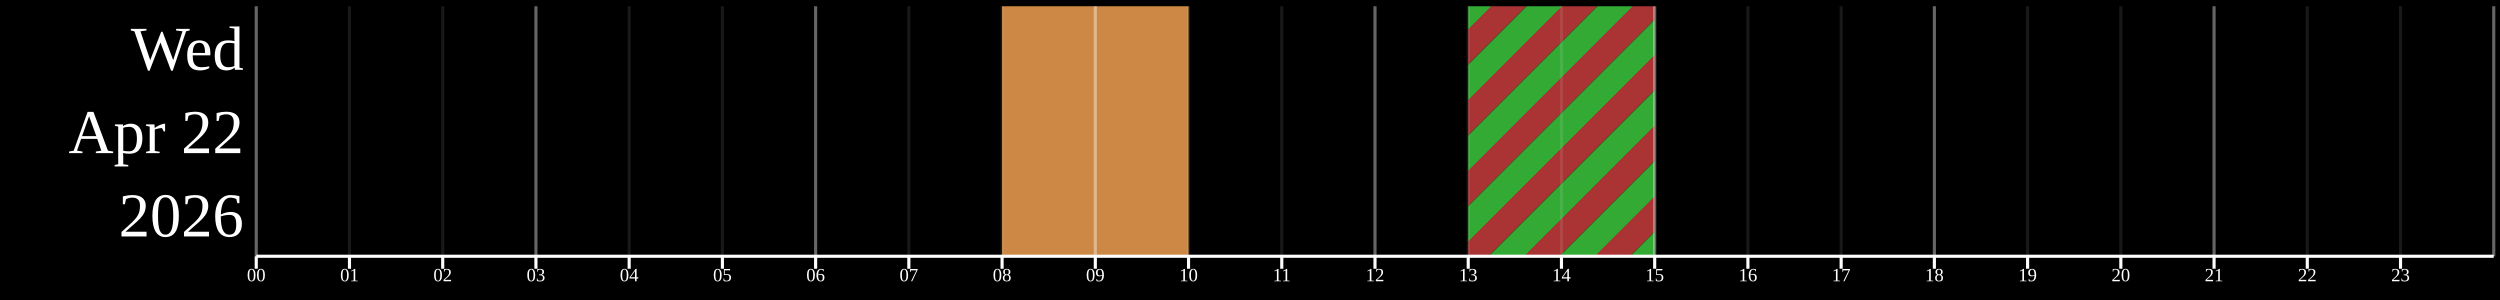
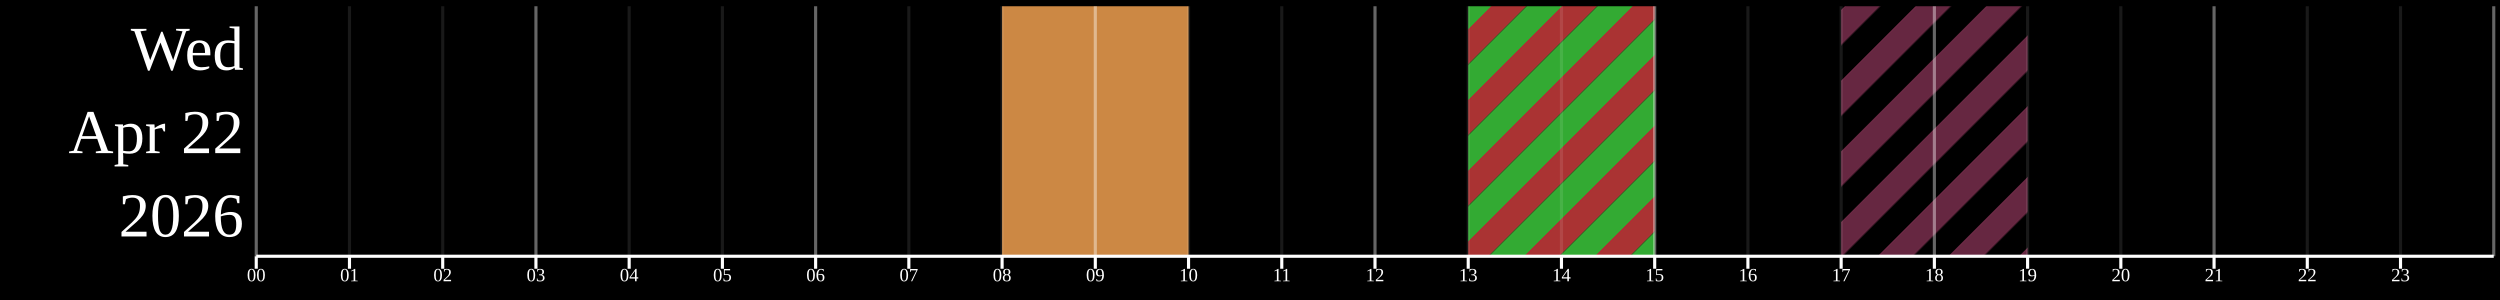
<svg xmlns="http://www.w3.org/2000/svg" width="800" height="96" viewBox="0 0 800 96" style="user-select:none;-webkit-user-select:none;-webkit-touch-callout:none">
  <defs>
    <pattern id="ds-0" patternUnits="userSpaceOnUse" width="16" height="80" patternTransform="rotate(45)">
      <rect x="0" y="0" width="8" height="80" fill="#aa3333" />
      <rect x="8" y="0" width="8" height="80" fill="#33aa33" />
+     </pattern>
+     <pattern id="ds-1" patternUnits="userSpaceOnUse" width="16" height="80" patternTransform="rotate(45)">
+       <rect x="0" y="0" width="8" height="80" fill="#662741" />
+       <rect x="8" y="0" width="8" height="80" fill="none" />
    </pattern>
  </defs>
  <rect class="bg" width="100%" height="100%" fill="black" />
  <g class="plot" transform="translate(2,2)">
    <g class="day-label" data-day="0" transform="translate(0,0)">
      <text class="date-label" x="76" y="13.333" dy="0.35em" fill="white" text-anchor="end" font-size="20">Wed</text>
      <text class="date-label" x="76" y="40" dy="0.35em" fill="white" text-anchor="end" font-size="20">Apr 22</text>
      <text class="date-label" x="76" y="66.667" dy="0.35em" fill="white" text-anchor="end" font-size="20">2026</text>
    </g>
    <g class="day-data" data-day="0" data-from="2025-04-22T00:00:00.000Z" data-to="2025-04-23T00:00:00.000Z" data-axis="x" data-lo="82" data-hi="798">
      <g class="field" data-field="tasks">
        <rect class="block" x="318.667" y="0" width="59.667" height="80" fill="#cc8844" data-field="tasks" data-state="solo" data-from="2025-04-22T08:00:00.000Z" data-to="2025-04-22T10:00:00.000Z" />
        <rect class="block multi-state" x="467.833" y="0" width="59.667" height="80" fill="url(#ds-0)" data-field="tasks" data-state="multi" data-from="2025-04-22T13:00:00.000Z" data-to="2025-04-22T15:00:00.000Z" />
+         <rect class="block multi-state" x="587.167" y="0" width="59.667" height="80" fill="url(#ds-1)" data-field="tasks" data-state="deep, false" data-from="2025-04-22T17:00:00.000Z" data-to="2025-04-22T19:00:00.000Z" />
      </g>
    </g>
    <line class="axis" x1="80" x2="796" y1="80" y2="80" stroke="white" />
    <line class="tick" x1="80" x2="80" y1="80" y2="84" stroke="white" />
    <text class="tick-label" x="80" y="88" text-anchor="middle" fill="white" font-size="6">00</text>
    <line class="tick" x1="109.833" x2="109.833" y1="80" y2="84" stroke="white" />
    <text class="tick-label" x="109.833" y="88" text-anchor="middle" fill="white" font-size="6">01</text>
    <line class="tick" x1="139.667" x2="139.667" y1="80" y2="84" stroke="white" />
    <text class="tick-label" x="139.667" y="88" text-anchor="middle" fill="white" font-size="6">02</text>
    <line class="tick" x1="169.5" x2="169.5" y1="80" y2="84" stroke="white" />
    <text class="tick-label" x="169.5" y="88" text-anchor="middle" fill="white" font-size="6">03</text>
    <line class="tick" x1="199.333" x2="199.333" y1="80" y2="84" stroke="white" />
    <text class="tick-label" x="199.333" y="88" text-anchor="middle" fill="white" font-size="6">04</text>
    <line class="tick" x1="229.167" x2="229.167" y1="80" y2="84" stroke="white" />
    <text class="tick-label" x="229.167" y="88" text-anchor="middle" fill="white" font-size="6">05</text>
    <line class="tick" x1="259" x2="259" y1="80" y2="84" stroke="white" />
    <text class="tick-label" x="259" y="88" text-anchor="middle" fill="white" font-size="6">06</text>
    <line class="tick" x1="288.833" x2="288.833" y1="80" y2="84" stroke="white" />
    <text class="tick-label" x="288.833" y="88" text-anchor="middle" fill="white" font-size="6">07</text>
    <line class="tick" x1="318.667" x2="318.667" y1="80" y2="84" stroke="white" />
    <text class="tick-label" x="318.667" y="88" text-anchor="middle" fill="white" font-size="6">08</text>
    <line class="tick" x1="348.5" x2="348.5" y1="80" y2="84" stroke="white" />
    <text class="tick-label" x="348.5" y="88" text-anchor="middle" fill="white" font-size="6">09</text>
    <line class="tick" x1="378.333" x2="378.333" y1="80" y2="84" stroke="white" />
    <text class="tick-label" x="378.333" y="88" text-anchor="middle" fill="white" font-size="6">10</text>
    <line class="tick" x1="408.167" x2="408.167" y1="80" y2="84" stroke="white" />
    <text class="tick-label" x="408.167" y="88" text-anchor="middle" fill="white" font-size="6">11</text>
    <line class="tick" x1="438" x2="438" y1="80" y2="84" stroke="white" />
    <text class="tick-label" x="438" y="88" text-anchor="middle" fill="white" font-size="6">12</text>
    <line class="tick" x1="467.833" x2="467.833" y1="80" y2="84" stroke="white" />
    <text class="tick-label" x="467.833" y="88" text-anchor="middle" fill="white" font-size="6">13</text>
    <line class="tick" x1="497.667" x2="497.667" y1="80" y2="84" stroke="white" />
    <text class="tick-label" x="497.667" y="88" text-anchor="middle" fill="white" font-size="6">14</text>
    <line class="tick" x1="527.5" x2="527.5" y1="80" y2="84" stroke="white" />
    <text class="tick-label" x="527.5" y="88" text-anchor="middle" fill="white" font-size="6">15</text>
    <line class="tick" x1="557.333" x2="557.333" y1="80" y2="84" stroke="white" />
    <text class="tick-label" x="557.333" y="88" text-anchor="middle" fill="white" font-size="6">16</text>
    <line class="tick" x1="587.167" x2="587.167" y1="80" y2="84" stroke="white" />
    <text class="tick-label" x="587.167" y="88" text-anchor="middle" fill="white" font-size="6">17</text>
    <line class="tick" x1="617" x2="617" y1="80" y2="84" stroke="white" />
    <text class="tick-label" x="617" y="88" text-anchor="middle" fill="white" font-size="6">18</text>
    <line class="tick" x1="646.833" x2="646.833" y1="80" y2="84" stroke="white" />
    <text class="tick-label" x="646.833" y="88" text-anchor="middle" fill="white" font-size="6">19</text>
    <line class="tick" x1="676.667" x2="676.667" y1="80" y2="84" stroke="white" />
    <text class="tick-label" x="676.667" y="88" text-anchor="middle" fill="white" font-size="6">20</text>
    <line class="tick" x1="706.5" x2="706.5" y1="80" y2="84" stroke="white" />
    <text class="tick-label" x="706.5" y="88" text-anchor="middle" fill="white" font-size="6">21</text>
    <line class="tick" x1="736.333" x2="736.333" y1="80" y2="84" stroke="white" />
    <text class="tick-label" x="736.333" y="88" text-anchor="middle" fill="white" font-size="6">22</text>
    <line class="tick" x1="766.167" x2="766.167" y1="80" y2="84" stroke="white" />
    <text class="tick-label" x="766.167" y="88" text-anchor="middle" fill="white" font-size="6">23</text>
    <line class="gridline" x1="80" x2="80" y1="0" y2="80" stroke="white" stroke-opacity="0.4" />
    <line class="gridline" x1="109.833" x2="109.833" y1="0" y2="80" stroke="white" stroke-opacity="0.1" />
    <line class="gridline" x1="139.667" x2="139.667" y1="0" y2="80" stroke="white" stroke-opacity="0.1" />
    <line class="gridline" x1="169.5" x2="169.5" y1="0" y2="80" stroke="white" stroke-opacity="0.4" />
    <line class="gridline" x1="199.333" x2="199.333" y1="0" y2="80" stroke="white" stroke-opacity="0.1" />
    <line class="gridline" x1="229.167" x2="229.167" y1="0" y2="80" stroke="white" stroke-opacity="0.1" />
    <line class="gridline" x1="259" x2="259" y1="0" y2="80" stroke="white" stroke-opacity="0.4" />
    <line class="gridline" x1="288.833" x2="288.833" y1="0" y2="80" stroke="white" stroke-opacity="0.1" />
    <line class="gridline" x1="318.667" x2="318.667" y1="0" y2="80" stroke="white" stroke-opacity="0.1" />
    <line class="gridline" x1="348.5" x2="348.5" y1="0" y2="80" stroke="white" stroke-opacity="0.4" />
    <line class="gridline" x1="378.333" x2="378.333" y1="0" y2="80" stroke="white" stroke-opacity="0.1" />
    <line class="gridline" x1="408.167" x2="408.167" y1="0" y2="80" stroke="white" stroke-opacity="0.1" />
    <line class="gridline" x1="438" x2="438" y1="0" y2="80" stroke="white" stroke-opacity="0.4" />
    <line class="gridline" x1="467.833" x2="467.833" y1="0" y2="80" stroke="white" stroke-opacity="0.1" />
    <line class="gridline" x1="497.667" x2="497.667" y1="0" y2="80" stroke="white" stroke-opacity="0.1" />
    <line class="gridline" x1="527.5" x2="527.5" y1="0" y2="80" stroke="white" stroke-opacity="0.4" />
    <line class="gridline" x1="557.333" x2="557.333" y1="0" y2="80" stroke="white" stroke-opacity="0.1" />
    <line class="gridline" x1="587.167" x2="587.167" y1="0" y2="80" stroke="white" stroke-opacity="0.1" />
    <line class="gridline" x1="617" x2="617" y1="0" y2="80" stroke="white" stroke-opacity="0.4" />
    <line class="gridline" x1="646.833" x2="646.833" y1="0" y2="80" stroke="white" stroke-opacity="0.1" />
    <line class="gridline" x1="676.667" x2="676.667" y1="0" y2="80" stroke="white" stroke-opacity="0.1" />
    <line class="gridline" x1="706.5" x2="706.5" y1="0" y2="80" stroke="white" stroke-opacity="0.4" />
    <line class="gridline" x1="736.333" x2="736.333" y1="0" y2="80" stroke="white" stroke-opacity="0.1" />
    <line class="gridline" x1="766.167" x2="766.167" y1="0" y2="80" stroke="white" stroke-opacity="0.1" />
    <line class="gridline" x1="796" x2="796" y1="0" y2="80" stroke="white" stroke-opacity="0.4" />
  </g>
</svg>
